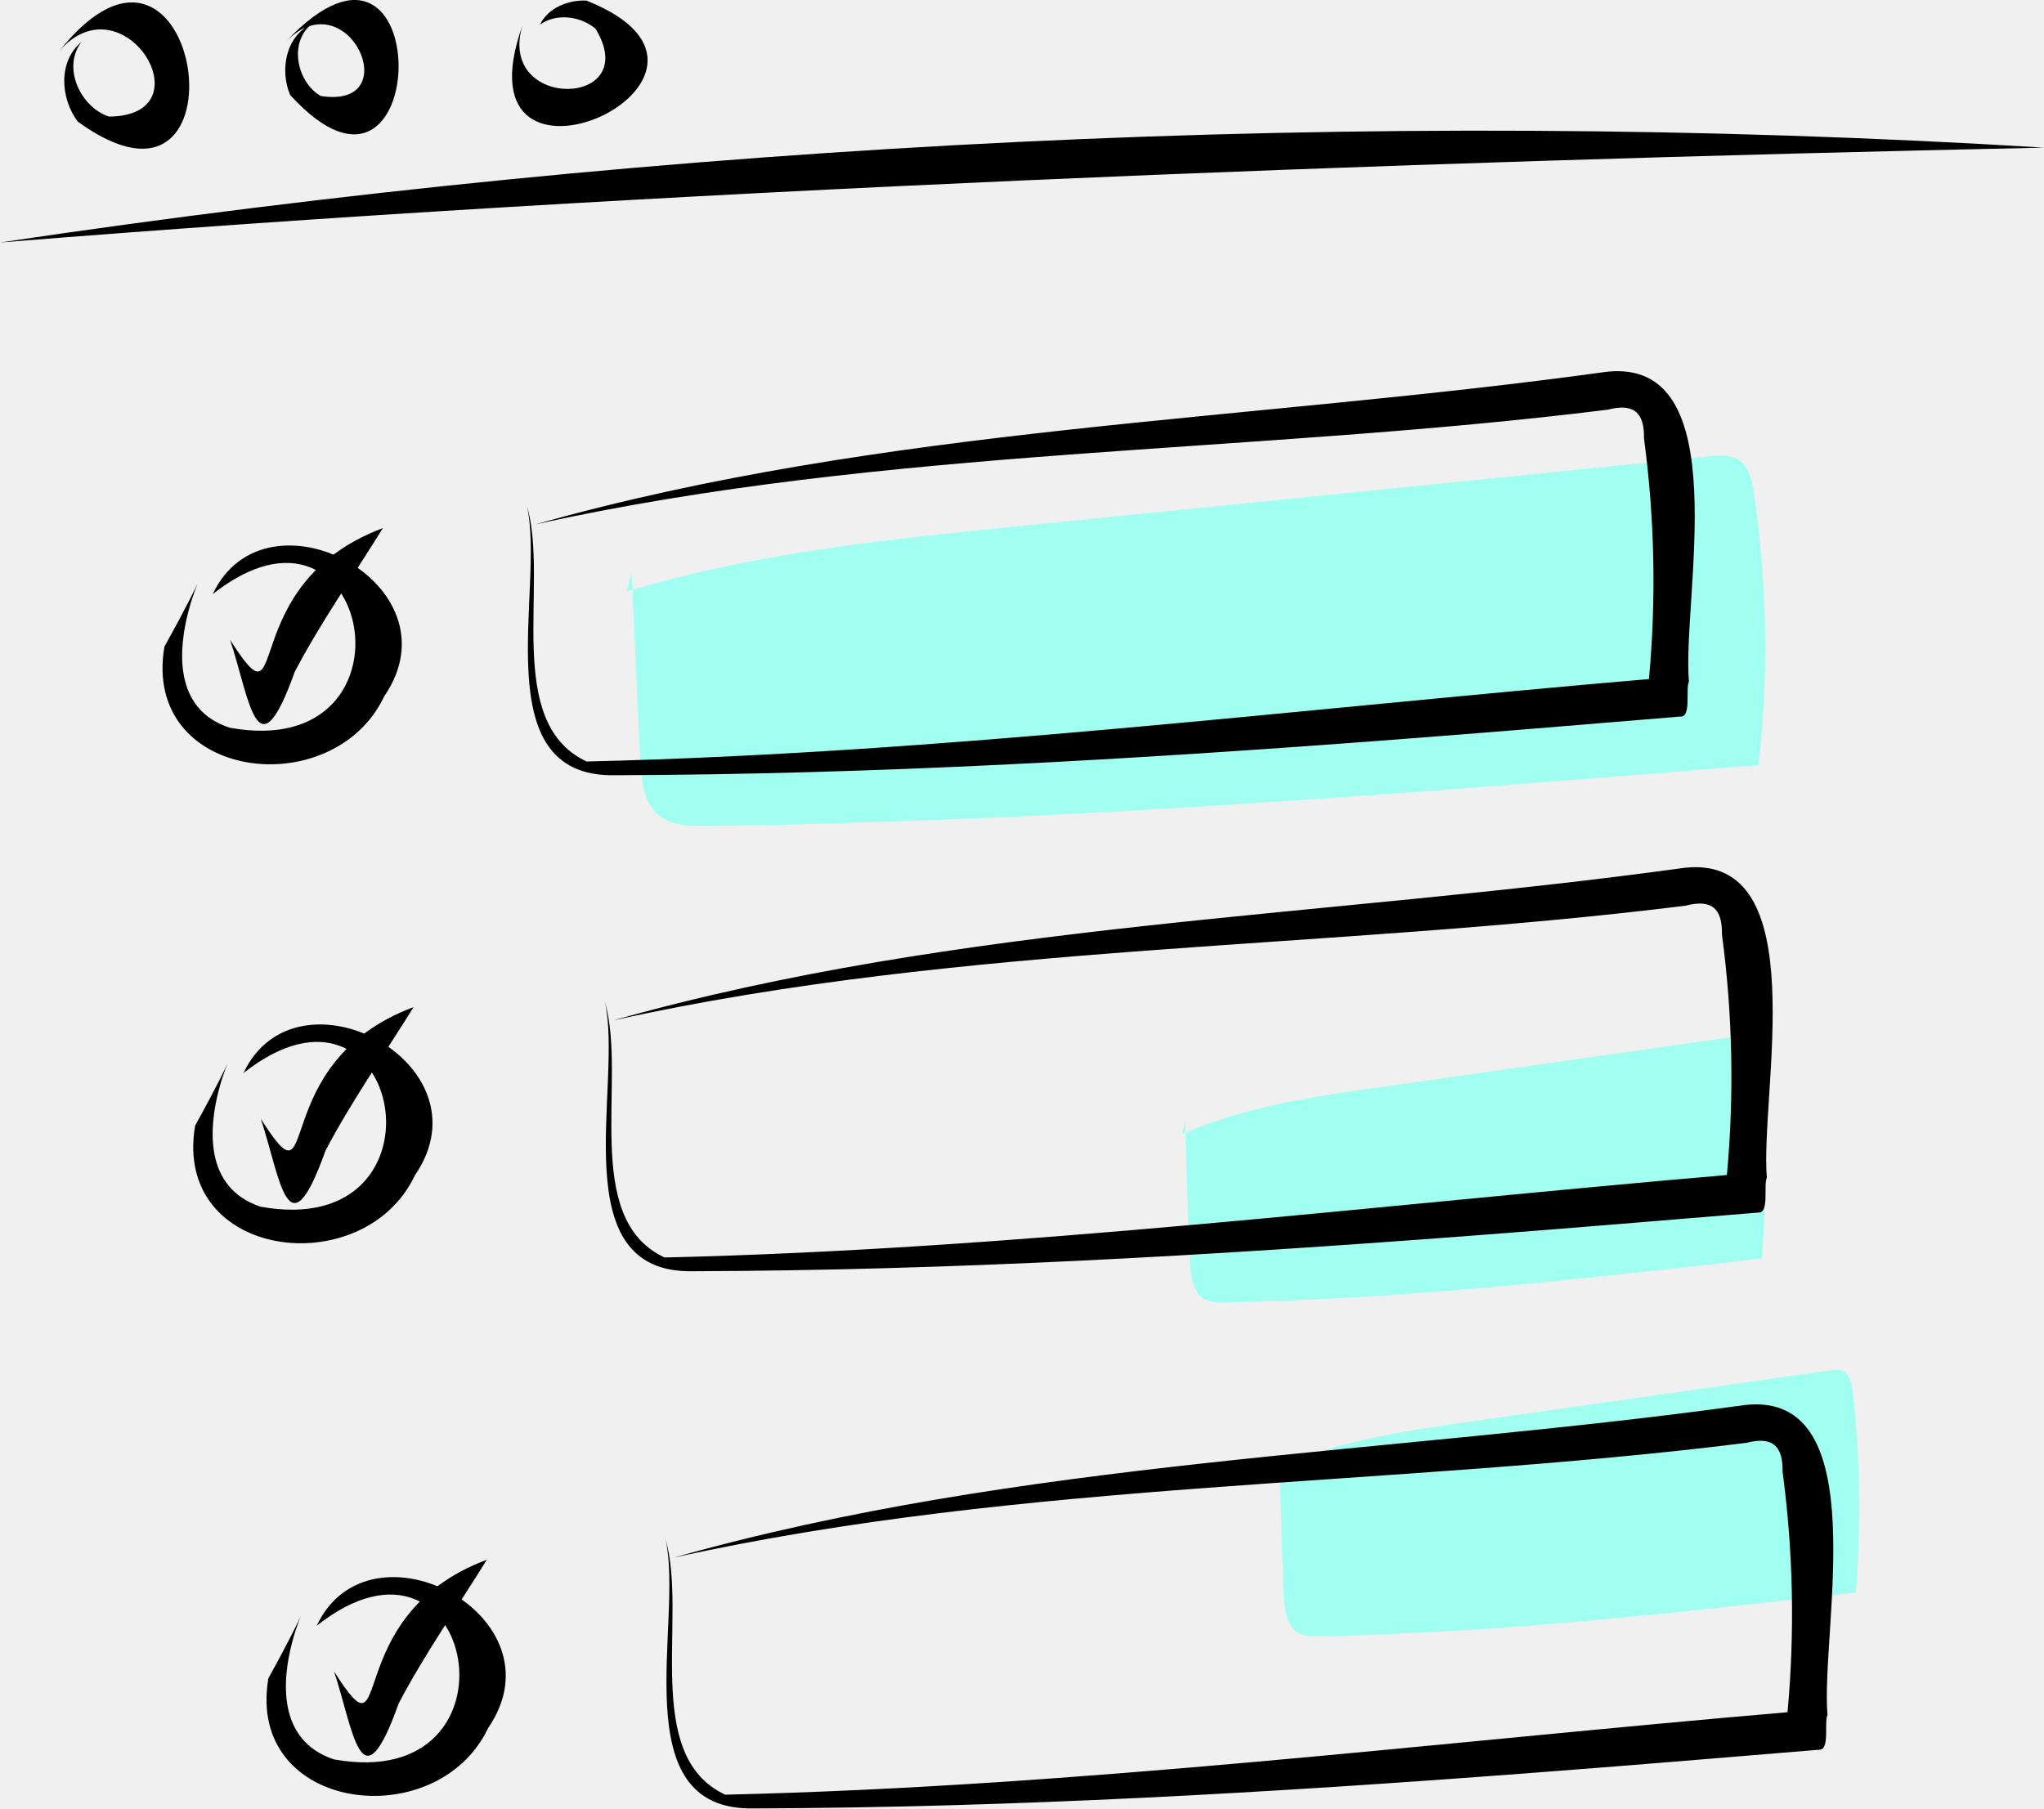
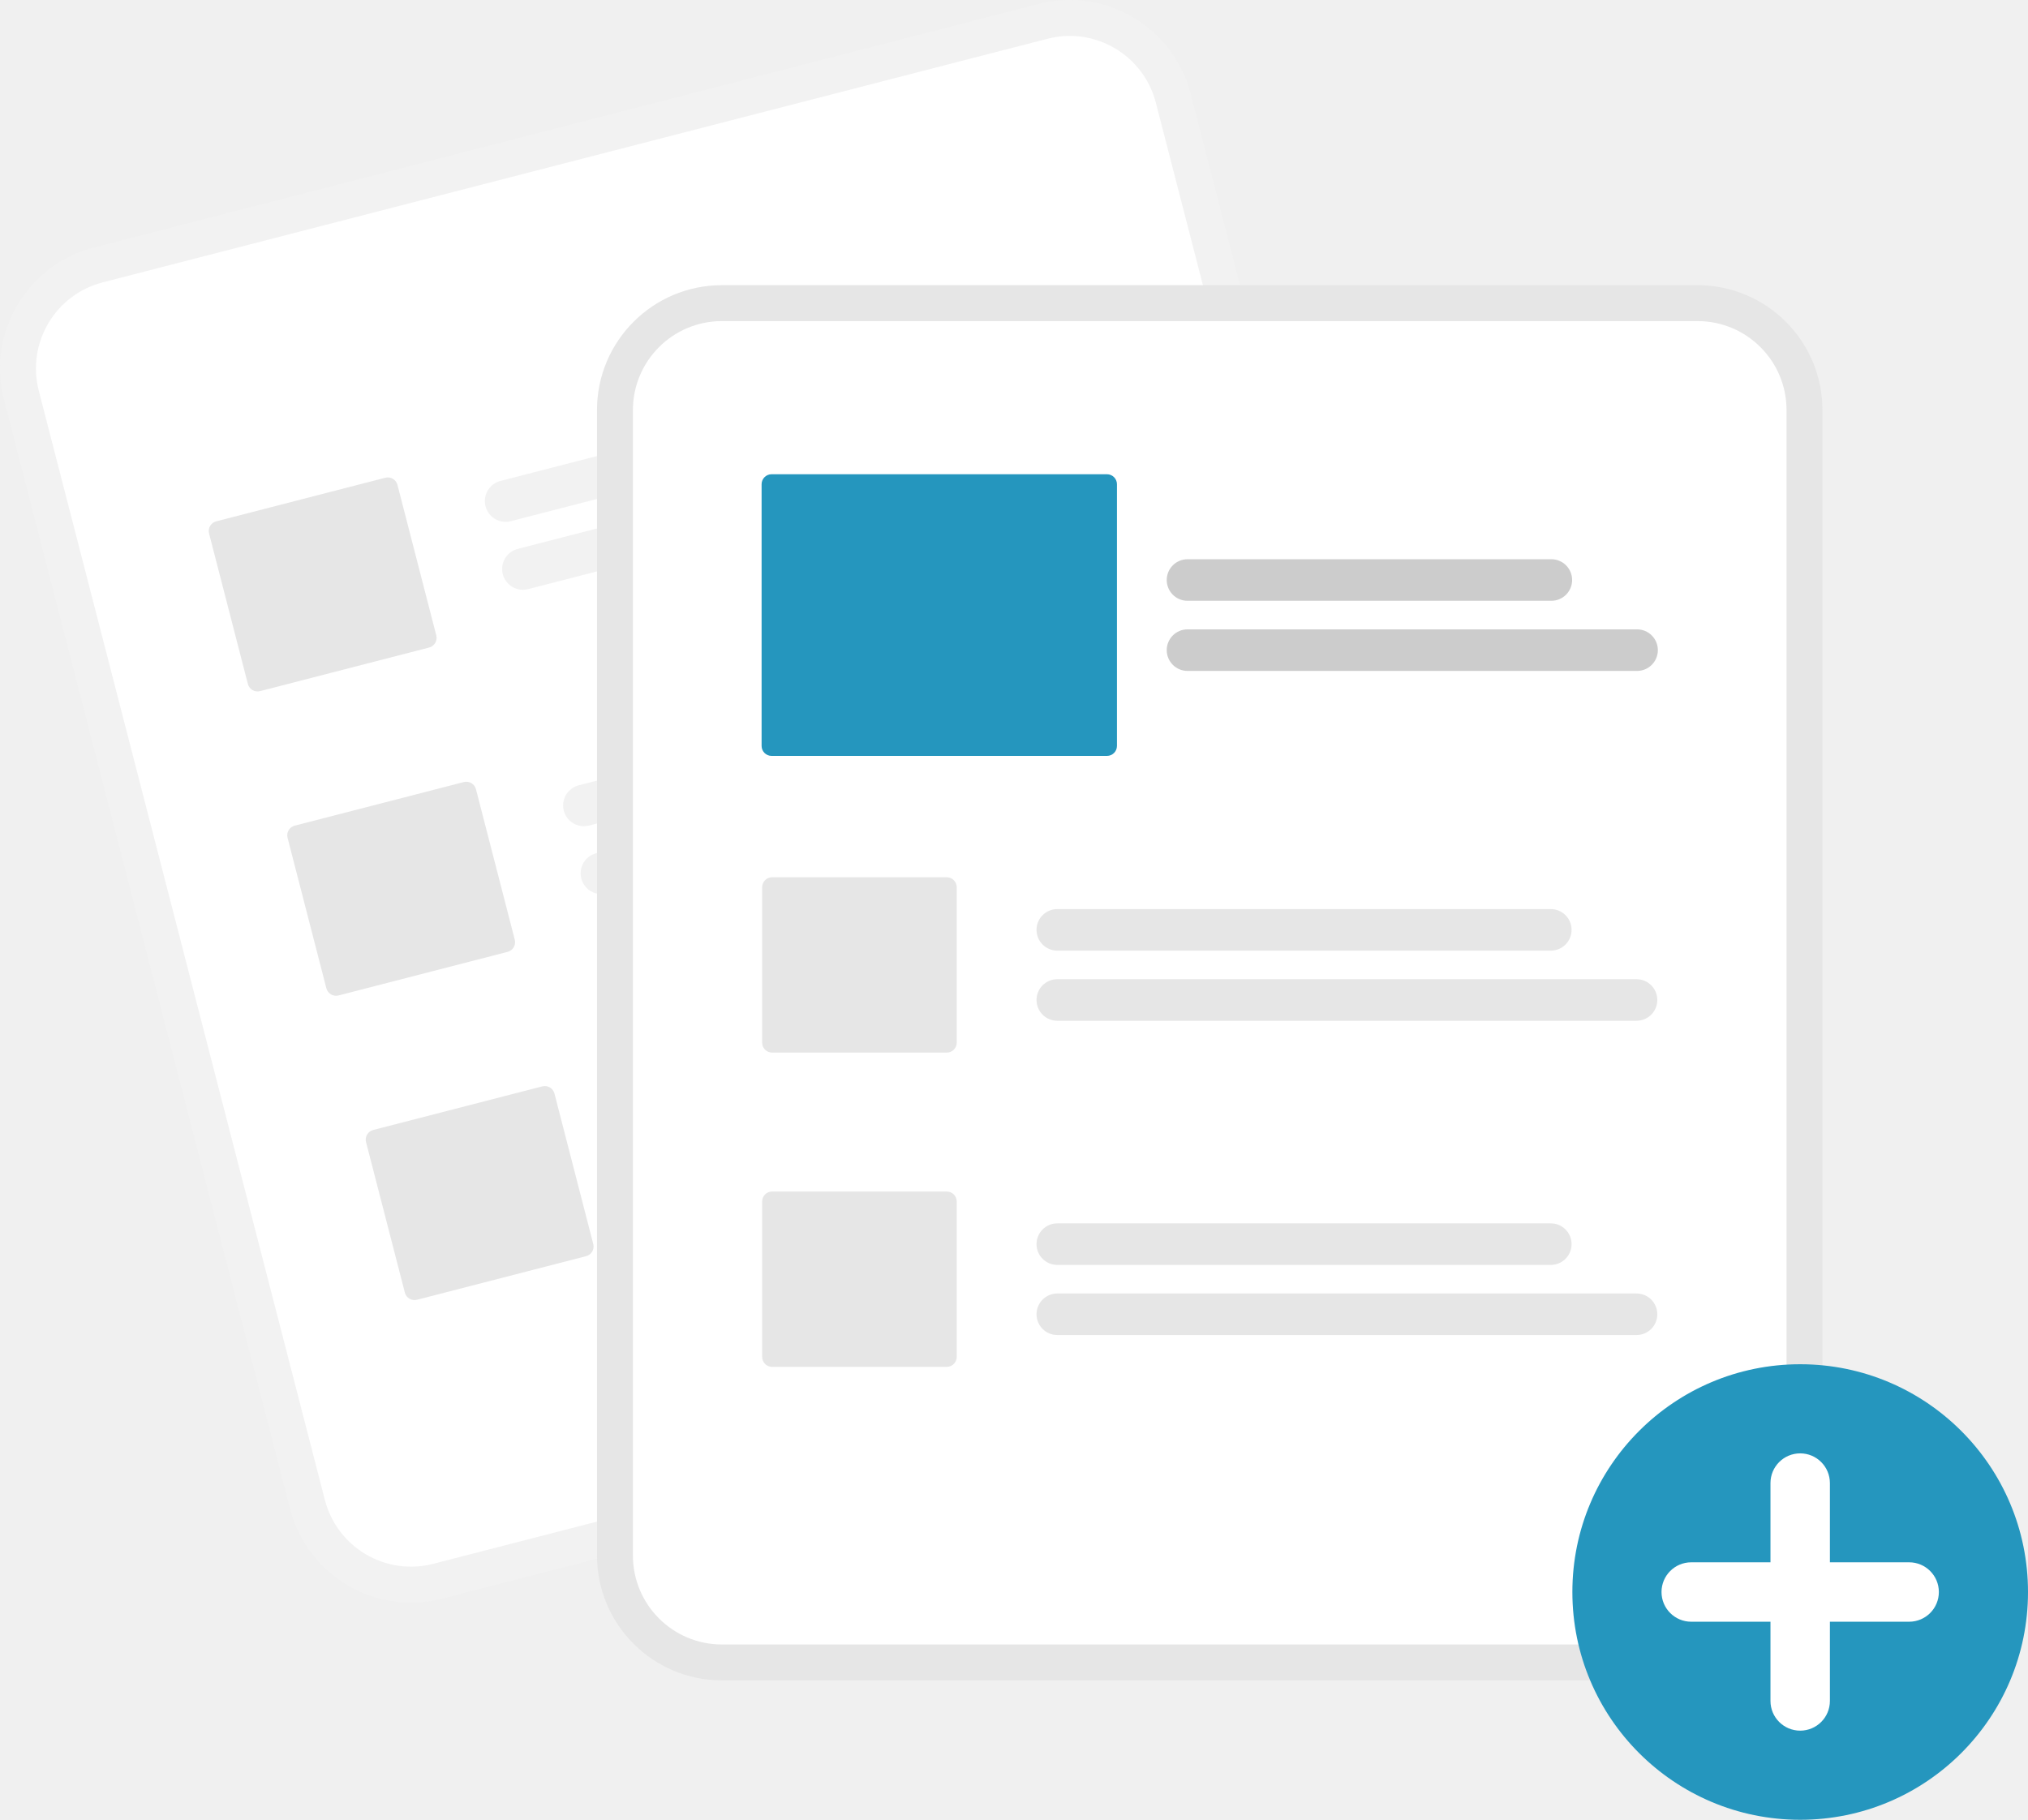
- <svg xmlns="http://www.w3.org/2000/svg" data-name="Layer 1" width="628.663" height="556.323" viewBox="0 0 628.663 556.323">
-   <path d="M472.632,339.921l2.635,57.516c.286,6.239.955,13.271,5.822,17.184,3.938,3.166,9.437,3.268,14.49,3.208,108.091-1.296,215.939-10.012,323.686-18.723a326.39,326.39,0,0,0-1.471-83.821c-.566-3.834-1.5-8.129-4.796-10.166-2.53-1.564-5.736-1.317-8.695-1.018L590.289,325.759c-40.16,4.064-80.623,8.188-119.226,19.985" transform="translate(-278.3769 -163.747)" fill="#a0fff0" />
-   <path d="M642.856,508.336l1.349,41.385c.146,4.489.489,9.549,2.979,12.365,2.015,2.278,4.83,2.352,7.415,2.308,55.317-.933,110.51-7.204,165.65-13.472a329.449,329.449,0,0,0-.753-60.312c-.29-2.759-.768-5.849-2.455-7.315-1.295-1.125-2.935-.948-4.45-.732l-109.525,15.584c-20.552,2.924-41.26,5.892-61.015,14.38" transform="translate(-278.3769 -163.747)" fill="#a0fff0" />
-   <path d="M671.77,611.037l1.349,41.385c.146,4.489.489,9.549,2.979,12.365,2.015,2.278,4.83,2.352,7.415,2.308,55.317-.933,110.51-7.204,165.65-13.472a329.448,329.448,0,0,0-.753-60.312c-.29-2.759-.768-5.849-2.455-7.315-1.295-1.125-2.935-.948-4.45-.732l-109.525,15.584c-20.552,2.924-41.26,5.892-61.015,14.38" transform="translate(-278.3769 -163.747)" fill="#a0fff0" />
-   <path d="M907.04,209.16c-209.045-12.805-421.774-1.642-628.663,29.183C480.257,222.038,706.338,213.455,907.04,209.16Z" transform="translate(-278.3769 -163.747)" />
-   <path d="M296.622,179.42c19.822-22.624,45.878,19.965,15.286,20.189-8.5-2.723-14.631-14.856-8.493-22.946-7.27,6.053-6.42,17.399-1.135,24.486C356.488,240.515,340.197,124.827,296.622,179.42Z" transform="translate(-278.3769 -163.747)" />
-   <path d="M366.368,176.49c19.009-19.325,37.318,20.975,10.691,16.786-7.168-4.006-10.132-16.35-2.759-22.166-8.075,3.685-9.923,14.254-6.684,21.855C411.467,241.086,413.129,126.977,366.368,176.49Z" transform="translate(-278.3769 -163.747)" />
-   <path d="M439.089,171.508c-22.094,61.988,78.71,15.823,19.637-7.578-5.607-.259-11.849,2.268-14.245,7.379,5.018-3.604,12.501-2.618,17.067,1.293C476.405,196.963,431.047,197.947,439.089,171.508Z" transform="translate(-278.3769 -163.747)" />
-   <path d="M442.998,325.073c108.03-23.917,220.198-21.618,329.879-35.301,7.962-2.07,11.279.837,11.137,8.85a330.249,330.249,0,0,1,1.524,74.011c-109.649,9.392-217.303,22.814-326.743,25.369-25.874-12.121-11.414-54.749-18.348-78.651,5.739,25.416-13.503,83.711,27.112,82.877,79.886-.257,159.012-4.817,239.039-10.903,29.544-2.234,59.12-4.704,88.64-7.152,3.409.241,1.496-8.506,2.588-10.735-2.182-25.538,14.899-99.642-25.23-95.333C661.928,293.441,549.848,294.885,442.998,325.073Z" transform="translate(-278.3769 -163.747)" />
-   <path d="M466.971,477.652C575,453.736,687.169,456.035,796.849,442.352c7.962-2.07,11.278.837,11.137,8.85a330.265,330.265,0,0,1,1.524,74.011c-109.649,9.392-217.303,22.814-326.743,25.369-25.874-12.12-11.415-54.749-18.348-78.65,5.739,25.416-13.503,83.711,27.112,82.877,79.886-.257,159.012-4.818,239.039-10.902,29.543-2.235,59.121-4.705,88.64-7.152,3.408.241,1.497-8.506,2.588-10.735-2.181-25.537,14.899-99.642-25.229-95.333C685.901,446.02,573.821,447.464,466.971,477.652Z" transform="translate(-278.3769 -163.747)" />
-   <path d="M485.617,642.906c108.03-23.917,220.198-21.617,329.878-35.301,7.962-2.069,11.279.837,11.137,8.85a330.226,330.226,0,0,1,1.525,74.011c-109.649,9.392-217.303,22.814-326.743,25.369-25.875-12.12-11.414-54.749-18.348-78.651,5.739,25.415-13.503,83.711,27.112,82.877,79.886-.257,159.012-4.818,239.039-10.902,29.544-2.235,59.121-4.705,88.641-7.152,3.408.24,1.497-8.506,2.588-10.735-2.181-25.537,14.899-99.642-25.229-95.333C704.547,611.274,592.467,612.718,485.617,642.906Z" transform="translate(-278.3769 -163.747)" />
-   <path d="M343.814,346.504c48.73-38.48,65.411,52.06,5.248,41.111-35.41-11.381,8.191-75.92-20.113-24.942-7.066,41.289,51.907,48.441,67.604,15.273C420.089,343.629,360.08,311.915,343.814,346.504Z" transform="translate(-278.3769 -163.747)" />
-   <path d="M396.129,326.213c-46.214,17.282-27.936,64.29-46.99,34.347,6.104,18.38,8.246,42.421,19.878,9.878C376.724,355.637,387.936,339.514,396.129,326.213Z" transform="translate(-278.3769 -163.747)" />
-   <path d="M353.258,493.847c48.731-38.48,65.411,52.061,5.248,41.111-35.321-11.818,7.734-75.31-20.114-24.942-7.066,41.29,51.908,48.441,67.604,15.273C429.533,490.973,369.525,459.259,353.258,493.847Z" transform="translate(-278.3769 -163.747)" />
-   <path d="M405.573,473.557c-46.214,17.283-27.936,64.29-46.99,34.347,6.104,18.381,8.246,42.421,19.878,9.878C386.168,502.981,397.379,486.856,405.573,473.557Z" transform="translate(-278.3769 -163.747)" />
-   <path d="M375.79,663.855c48.73-38.481,65.411,52.06,5.248,41.11-35.31-11.818,7.707-75.287-20.114-24.942-7.065,41.289,51.908,48.441,67.605,15.274C452.065,660.98,392.056,629.266,375.79,663.855Z" transform="translate(-278.3769 -163.747)" />
-   <path d="M428.105,643.564c-46.216,17.284-27.934,64.289-46.99,34.347,6.104,18.38,8.247,42.422,19.878,9.878C408.7,672.988,419.911,656.864,428.105,643.564Z" transform="translate(-278.3769 -163.747)" />
+ <svg xmlns="http://www.w3.org/2000/svg" data-name="Layer 1" width="782.044" height="701.88" viewBox="0 0 782.044 701.88">
+   <path d="M609.488,100.59l-25.446,6.562L270.537,187.999,245.091,194.561A48.179,48.179,0,0,0,210.508,253.179L320.849,681.056a48.179,48.179,0,0,0,58.618,34.583l.066-.017,364.265-93.937.066-.017a48.179,48.179,0,0,0,34.583-58.618l-110.341-427.877A48.179,48.179,0,0,0,609.488,100.59Z" transform="translate(-208.9778 -99.05999)" fill="#f2f2f2" />
+   <path d="M612.948,114.005l-30.139,7.772L278.69,200.204l-30.139,7.772a34.309,34.309,0,0,0-24.628,41.743l110.341,427.877a34.309,34.309,0,0,0,41.743,24.627l.066-.017,364.265-93.937.066-.017a34.309,34.309,0,0,0,24.627-41.743l-110.341-427.877A34.309,34.309,0,0,0,612.948,114.005Z" transform="translate(-208.9778 -99.05999)" fill="#fff" />
+   <path d="M590.19,252.563,405.917,300.084a8.014,8.014,0,0,1-4.002-15.52l184.273-47.52A8.014,8.014,0,0,1,590.19,252.563Z" transform="translate(-208.9778 -99.05999)" fill="#f2f2f2" />
+   <path d="M628.955,270.499,412.671,326.274a8.014,8.014,0,1,1-4.002-15.52l216.284-55.775a8.014,8.014,0,0,1,4.002,15.52Z" transform="translate(-208.9778 -99.05999)" fill="#f2f2f2" />
+   <path d="M620.458,369.937l-184.273,47.52a8.014,8.014,0,1,1-4.002-15.52l184.273-47.52a8.014,8.014,0,1,1,4.002,15.52Z" transform="translate(-208.9778 -99.05999)" fill="#f2f2f2" />
+   <path d="M659.223,387.873l-216.284,55.775a8.014,8.014,0,1,1-4.002-15.52l216.284-55.775a8.014,8.014,0,0,1,4.002,15.52Z" transform="translate(-208.9778 -99.05999)" fill="#f2f2f2" />
+   <path d="M650.727,487.31l-184.273,47.52a8.014,8.014,0,0,1-4.002-15.52l184.273-47.52a8.014,8.014,0,0,1,4.002,15.52Z" transform="translate(-208.9778 -99.05999)" fill="#f2f2f2" />
+   <path d="M689.492,505.246l-216.284,55.775a8.014,8.014,0,1,1-4.002-15.52l216.284-55.775a8.014,8.014,0,0,1,4.002,15.52Z" transform="translate(-208.9778 -99.05999)" fill="#f2f2f2" />
+   <path d="M374.459,348.809l-65.212,16.817a3.847,3.847,0,0,1-4.681-2.761L289.596,304.816a3.847,3.847,0,0,1,2.761-4.681l65.212-16.817a3.847,3.847,0,0,1,4.681,2.761l14.969,58.048A3.847,3.847,0,0,1,374.459,348.809Z" transform="translate(-208.9778 -99.05999)" fill="#e6e6e6" />
+   <path d="M404.727,466.182l-65.212,16.817a3.847,3.847,0,0,1-4.681-2.761l-14.969-58.048A3.847,3.847,0,0,1,322.626,417.509l65.212-16.817a3.847,3.847,0,0,1,4.681,2.761l14.969,58.048A3.847,3.847,0,0,1,404.727,466.182Z" transform="translate(-208.9778 -99.05999)" fill="#e6e6e6" />
+   <path d="M434.995,583.556l-65.212,16.817a3.847,3.847,0,0,1-4.681-2.761l-14.969-58.048a3.847,3.847,0,0,1,2.761-4.681l65.212-16.817a3.847,3.847,0,0,1,4.681,2.761l14.969,58.048A3.847,3.847,0,0,1,434.995,583.556Z" transform="translate(-208.9778 -99.05999)" fill="#e6e6e6" />
+   <path d="M863.636,209.052H487.318a48.179,48.179,0,0,0-48.125,48.125V699.053a48.179,48.179,0,0,0,48.125,48.125H863.636a48.179,48.179,0,0,0,48.125-48.125V257.177A48.179,48.179,0,0,0,863.636,209.052Z" transform="translate(-208.9778 -99.05999)" fill="#e6e6e6" />
+   <path d="M863.637,222.906H487.318a34.309,34.309,0,0,0-34.271,34.271V699.053a34.309,34.309,0,0,0,34.271,34.271H863.637a34.309,34.309,0,0,0,34.271-34.271V257.177A34.309,34.309,0,0,0,863.637,222.906Z" transform="translate(-208.9778 -99.05999)" fill="#fff" />
+   <circle cx="694.194" cy="614.03" r="87.85" fill="#2596be" />
+   <path d="M945.187,701.631H914.631V671.074a11.459,11.459,0,0,0-22.918,0v30.557H861.156a11.459,11.459,0,0,0,0,22.918h30.557V755.105a11.459,11.459,0,1,0,22.918,0V724.548h30.557a11.459,11.459,0,0,0,0-22.918Z" transform="translate(-208.9778 -99.05999)" fill="#fff" />
+   <path d="M807.001,465.716H616.699a8.014,8.014,0,1,1,0-16.028H807.001a8.014,8.014,0,0,1,0,16.028Z" transform="translate(-208.9778 -99.05999)" fill="#e6e6e6" />
+   <path d="M840.059,492.763H616.699a8.014,8.014,0,1,1,0-16.028H840.059a8.014,8.014,0,1,1,0,16.028Z" transform="translate(-208.9778 -99.05999)" fill="#e6e6e6" />
+   <path d="M807.001,586.929H616.699a8.014,8.014,0,1,1,0-16.028H807.001a8.014,8.014,0,0,1,0,16.028Z" transform="translate(-208.9778 -99.05999)" fill="#e6e6e6" />
+   <path d="M840.059,613.977H616.699a8.014,8.014,0,1,1,0-16.028H840.059a8.014,8.014,0,1,1,0,16.028Z" transform="translate(-208.9778 -99.05999)" fill="#e6e6e6" />
+   <path d="M574.07,505.042H506.724a3.847,3.847,0,0,1-3.843-3.843V441.252a3.847,3.847,0,0,1,3.843-3.843h67.346a3.847,3.847,0,0,1,3.843,3.843v59.947A3.847,3.847,0,0,1,574.07,505.042Z" transform="translate(-208.9778 -99.05999)" fill="#e6e6e6" />
+   <path d="M574.07,626.255H506.724a3.847,3.847,0,0,1-3.843-3.843V562.465a3.847,3.847,0,0,1,3.843-3.843h67.346a3.847,3.847,0,0,1,3.843,3.843v59.947A3.847,3.847,0,0,1,574.07,626.255Z" transform="translate(-208.9778 -99.05999)" fill="#e6e6e6" />
+   <path d="M807.212,330.781H666.91a8.014,8.014,0,0,1,0-16.028H807.212a8.014,8.014,0,0,1,0,16.028Z" transform="translate(-208.9778 -99.05999)" fill="#ccc" />
+   <path d="M840.27,357.829H666.91a8.014,8.014,0,1,1,0-16.028h173.36a8.014,8.014,0,0,1,0,16.028Z" transform="translate(-208.9778 -99.05999)" fill="#ccc" />
+   <path d="M635.859,390.607H506.513a3.847,3.847,0,0,1-3.843-3.843V285.817a3.847,3.847,0,0,1,3.843-3.843H635.859a3.847,3.847,0,0,1,3.843,3.843V386.764A3.847,3.847,0,0,1,635.859,390.607Z" transform="translate(-208.9778 -99.05999)" fill="#2596be" />
</svg>
